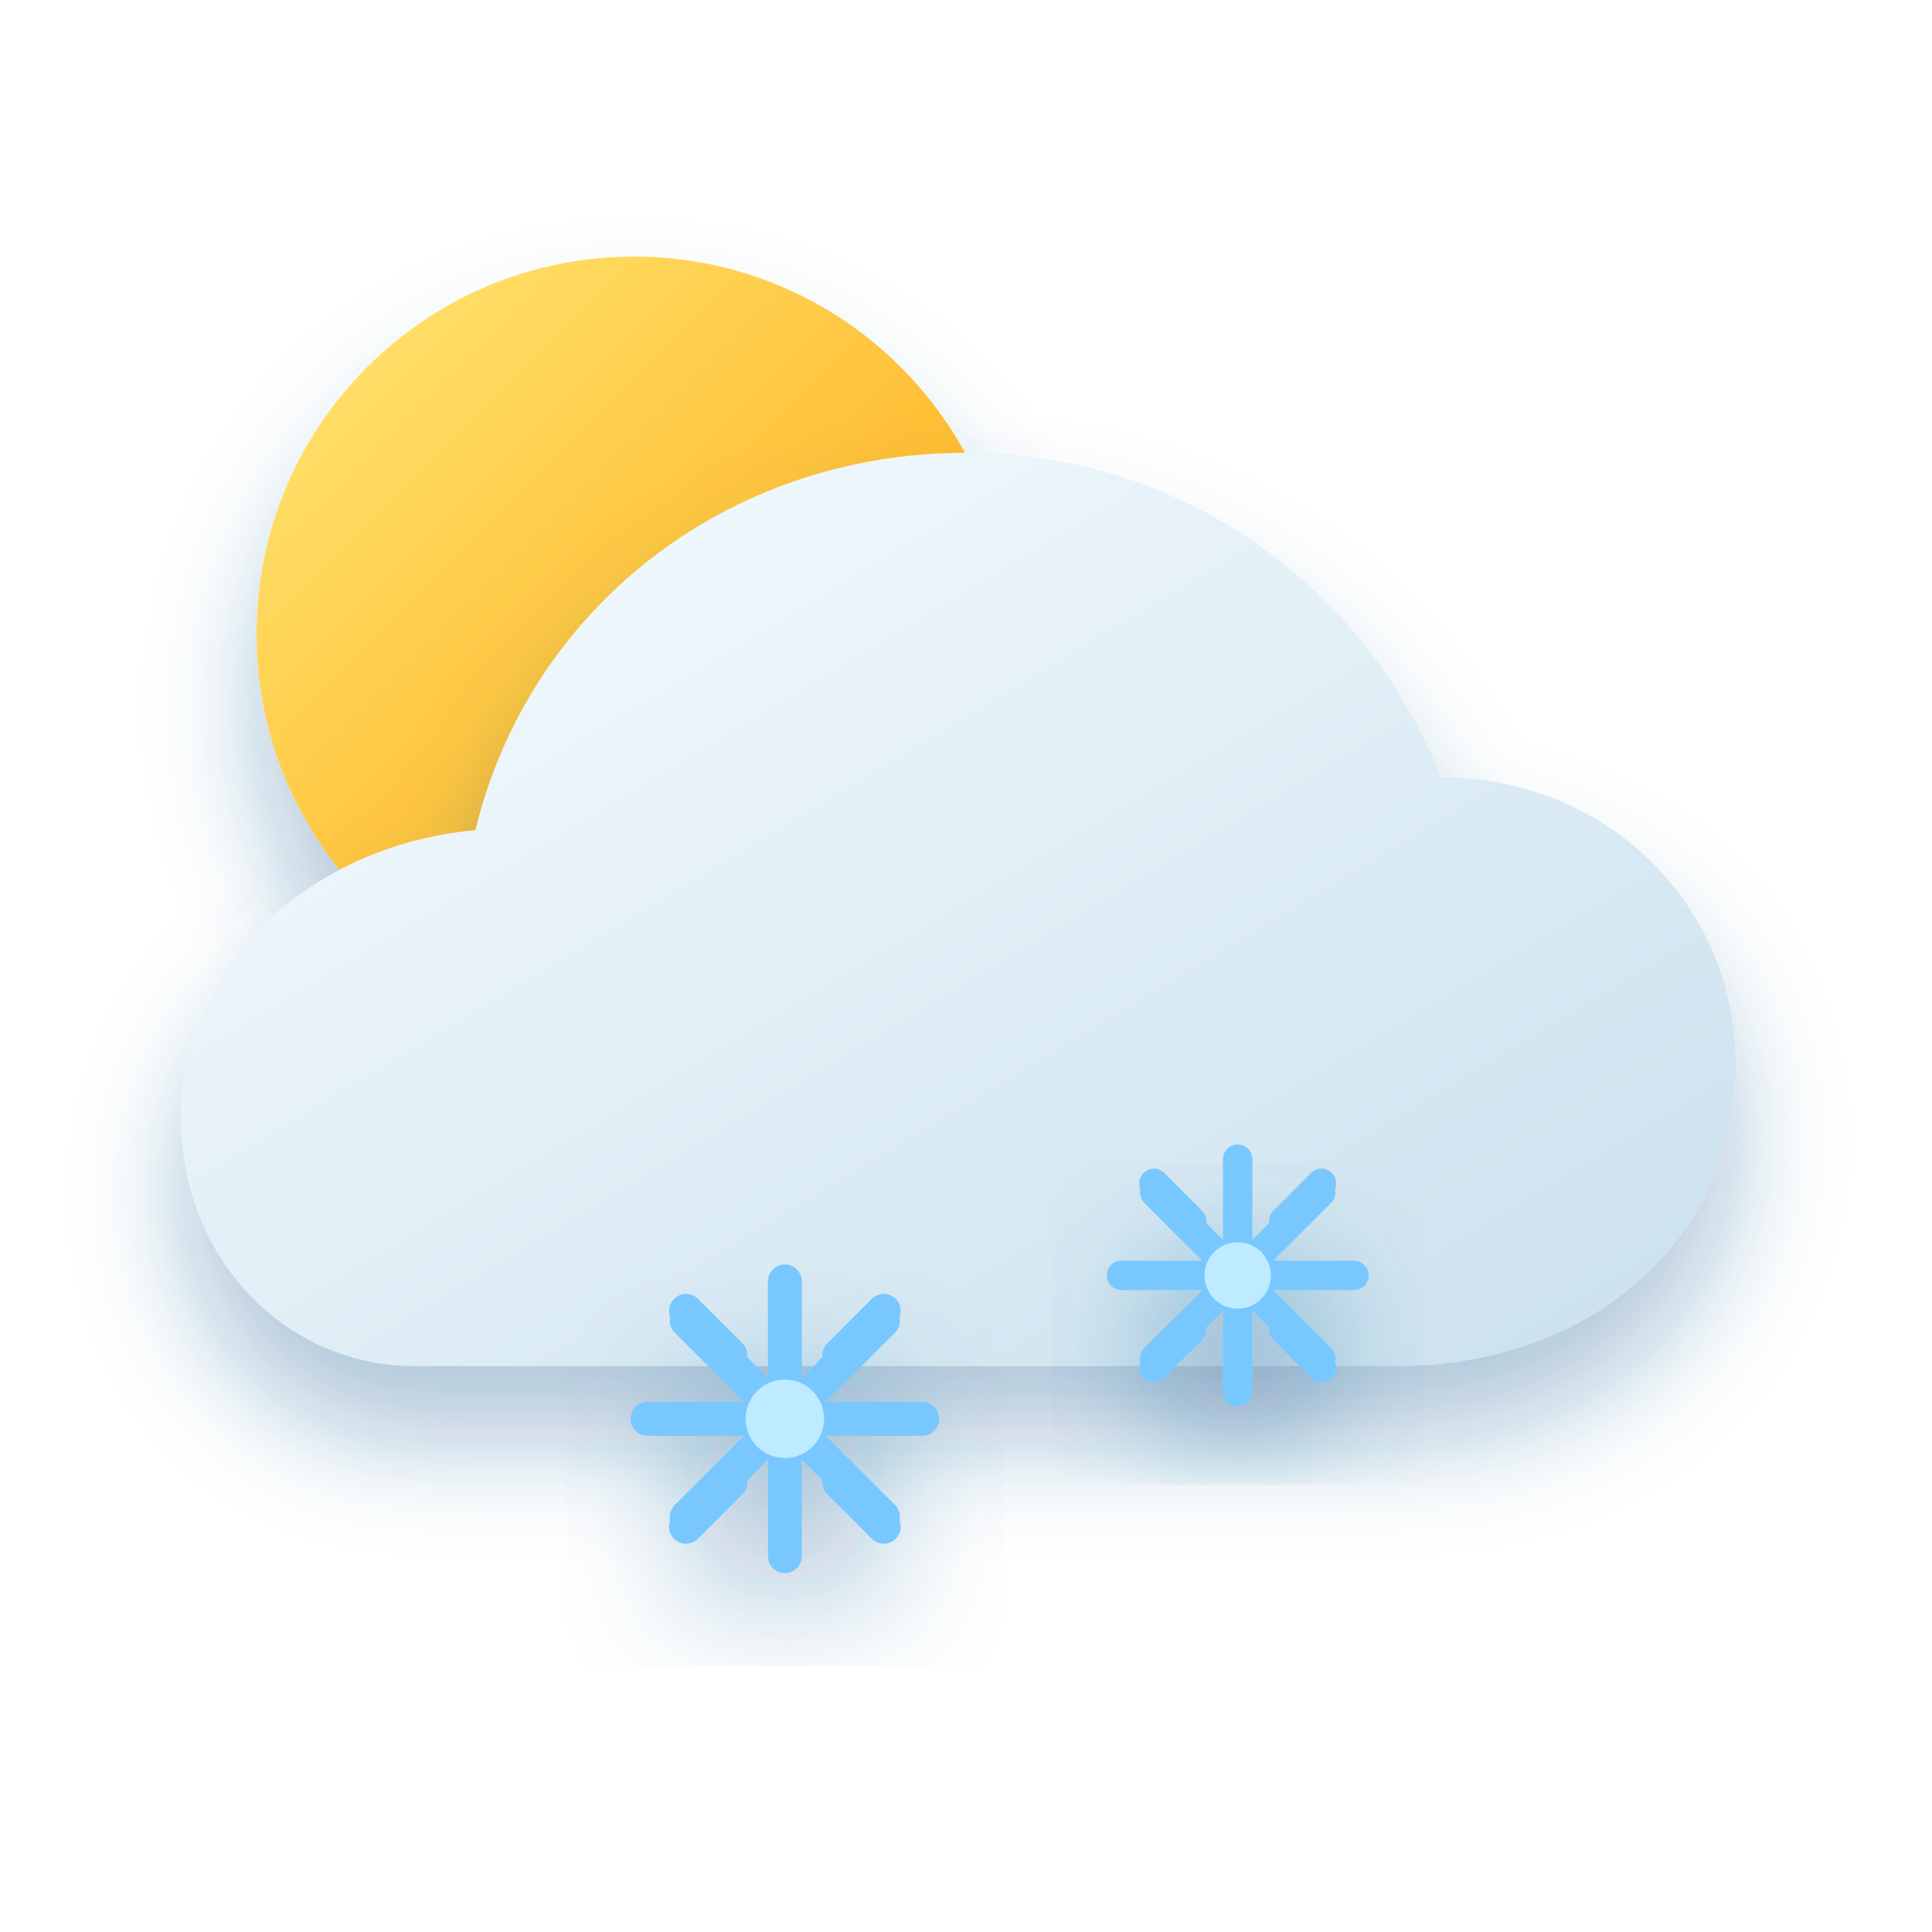
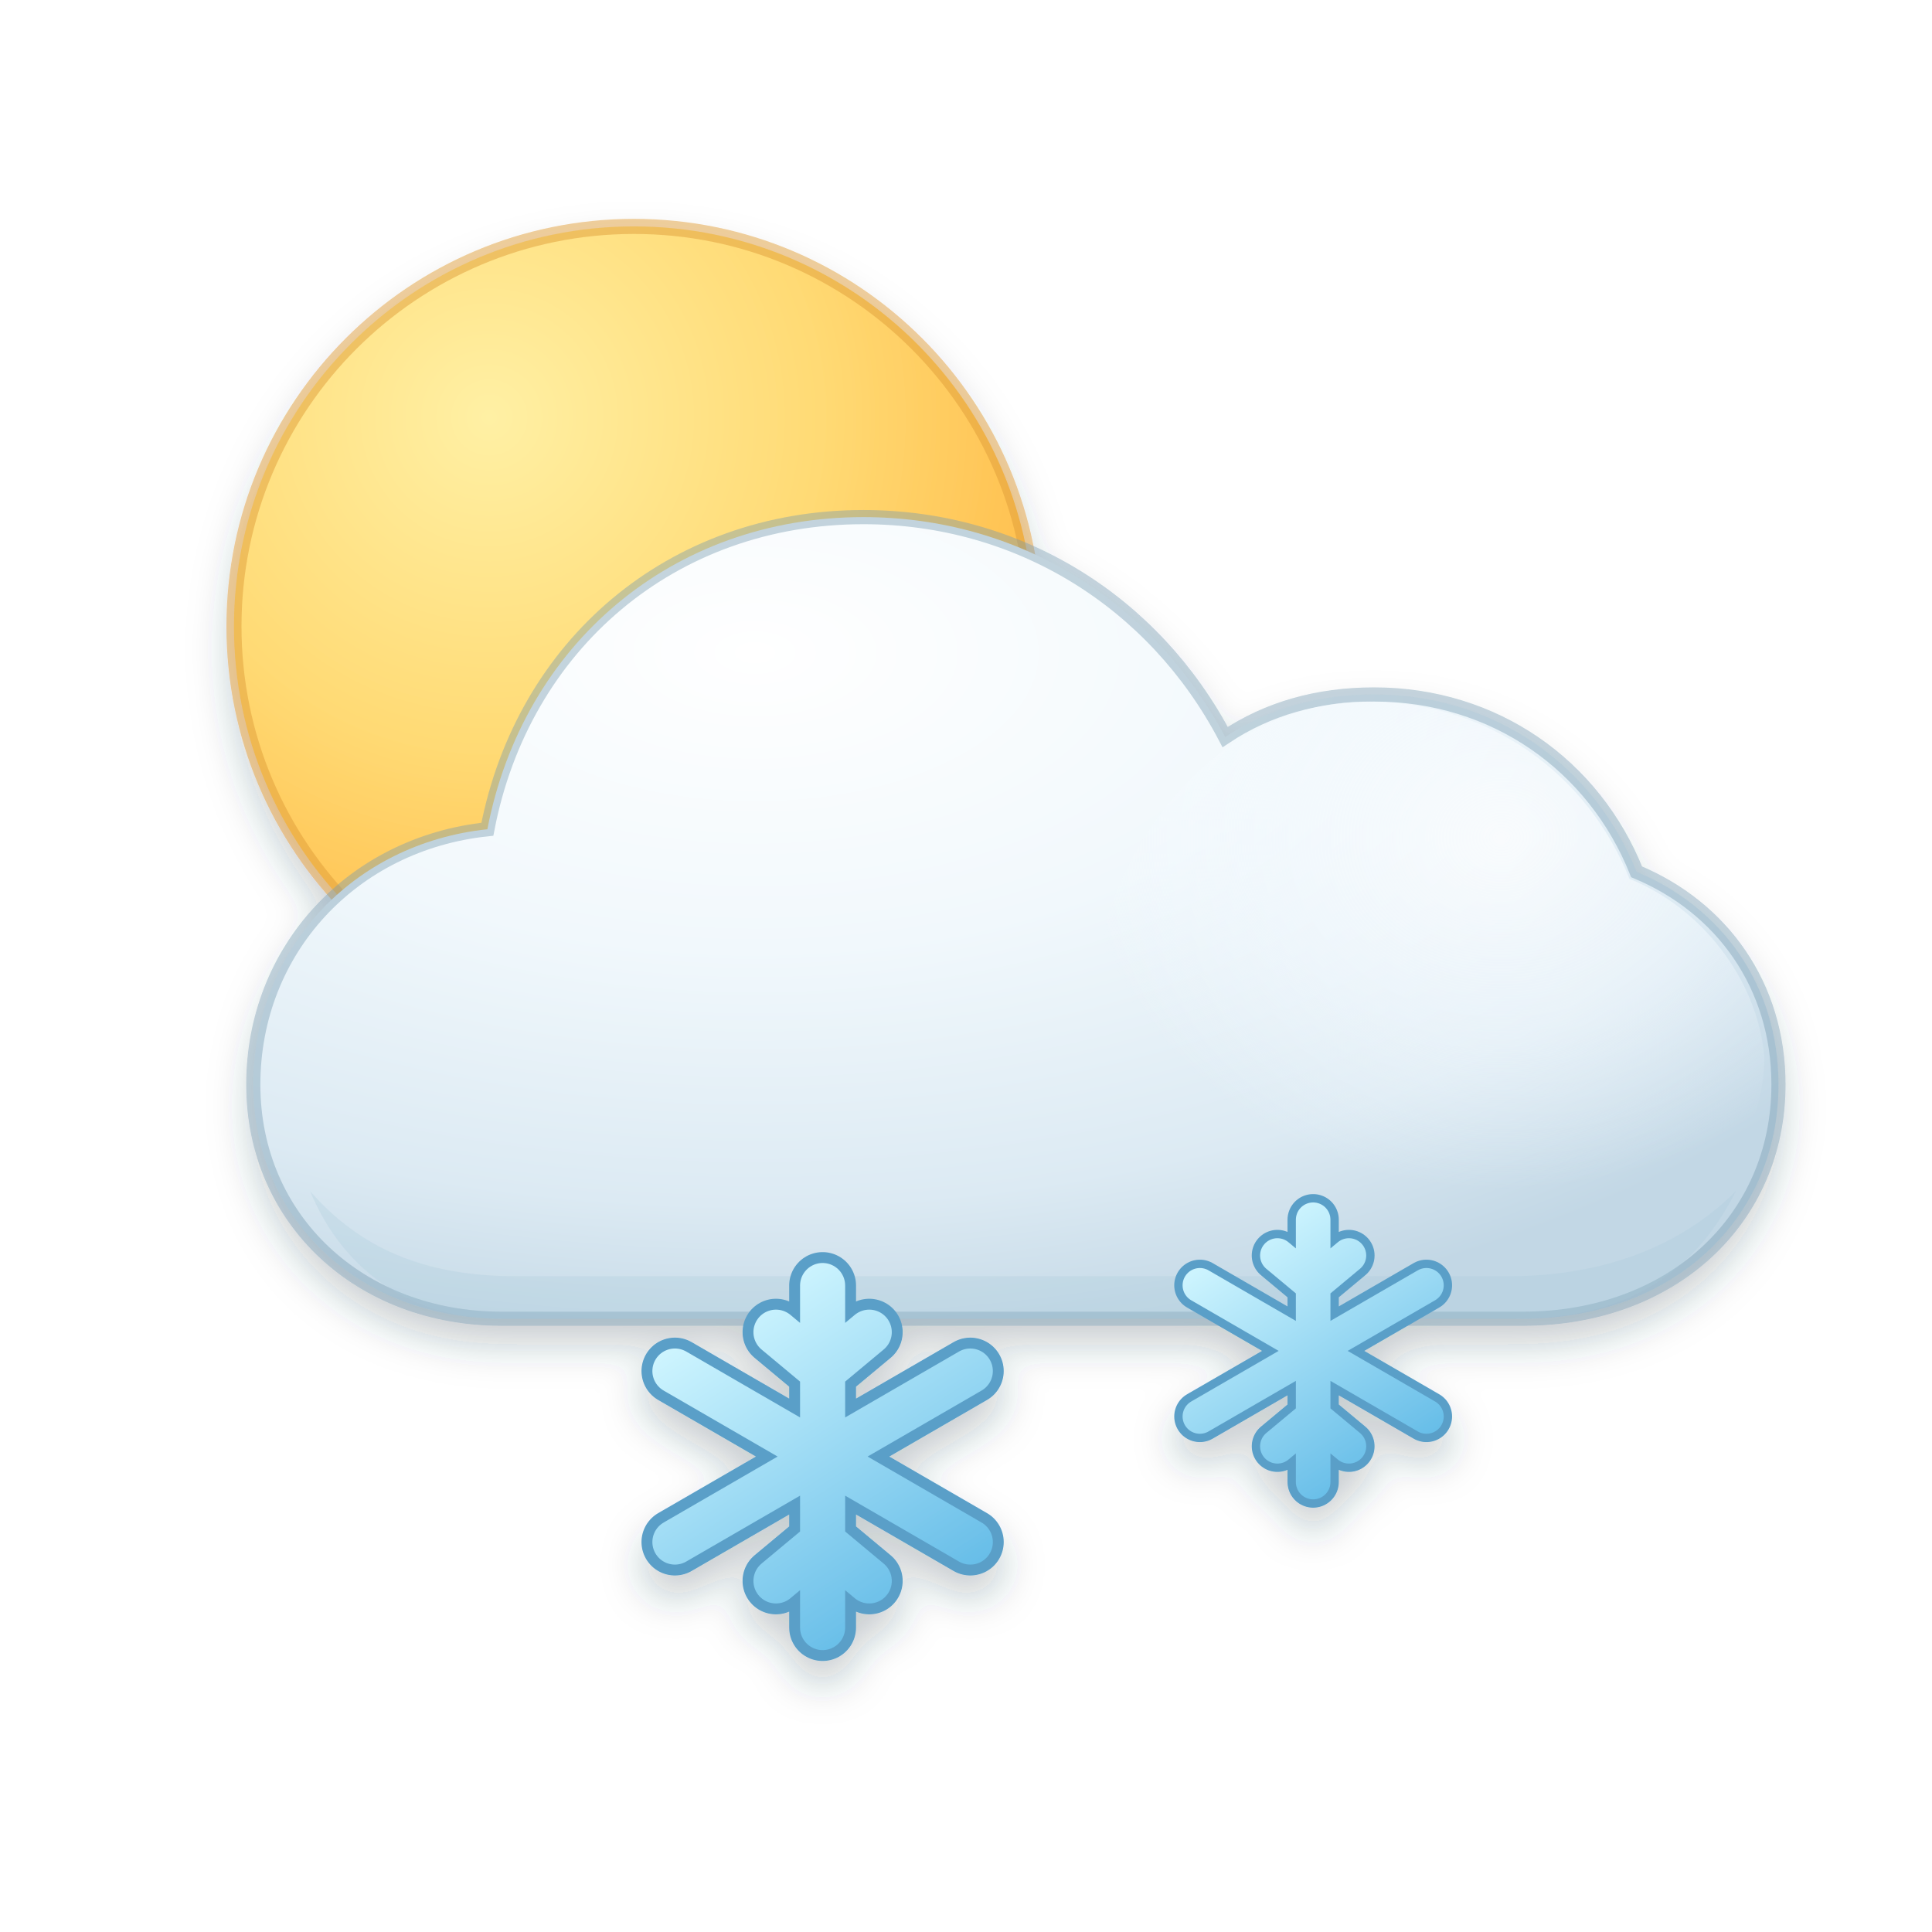
<svg xmlns="http://www.w3.org/2000/svg" viewBox="0 0 256 256" role="img" aria-label="snow-showers weather icon">
  <defs>
-     <filter id="shadow" x="-30%" y="-30%" width="160%" height="170%">
-       <feDropShadow dx="0" dy="10" stdDeviation="7" flood-color="#176097" flood-opacity=".34" />
+     <filter id="shadow" filterUnits="userSpaceOnUse" x="0" y="0" width="256" height="256">
+       <feDropShadow dx="0" dy="3" stdDeviation="2.6" flood-color="#173949" flood-opacity=".25" />
    </filter>
-     <linearGradient id="sun" x1="0" x2="1" y1="0" y2="1">
-       <stop offset="0" stop-color="#FFE978" />
-       <stop offset="1" stop-color="#FF9E00" />
-     </linearGradient>
-     <linearGradient id="moon" x1="0" x2="0" y1="0" y2="1">
-       <stop offset="0" stop-color="#FFE91F" />
-       <stop offset="1" stop-color="#FFB700" />
-     </linearGradient>
-     <linearGradient id="cloud" x1="0" x2="1" y1="0" y2="1">
-       <stop offset="0" stop-color="#F8FDFF" />
-       <stop offset="1" stop-color="#C9E0ED" />
-     </linearGradient>
-     <linearGradient id="rearCloud" x1="0" x2="1" y1="0" y2="1">
-       <stop offset="0" stop-color="#BFD9EA" />
-       <stop offset="1" stop-color="#8FB4CC" />
-     </linearGradient>
-     <linearGradient id="drop" x1="0" x2="0" y1="0" y2="1">
-       <stop offset="0" stop-color="#B6EAFF" />
-       <stop offset=".48" stop-color="#5BBDF8" />
-       <stop offset="1" stop-color="#168DE1" />
+     <radialGradient id="cloud" cx="33%" cy="17%" r="88%">
+       <stop stop-color="#FFFFFF" />
+       <stop offset=".42" stop-color="#F1F8FC" />
+       <stop offset=".78" stop-color="#DCEAF3" />
+       <stop offset="1" stop-color="#C2D7E5" />
+     </radialGradient>
+     <radialGradient id="cloudLight" cx="61%" cy="24%" r="62%">
+       <stop stop-color="#FFFFFF" stop-opacity=".75" />
+       <stop offset=".55" stop-color="#F6FBFF" stop-opacity=".48" />
+       <stop offset="1" stop-color="#F6FBFF" stop-opacity="0" />
+     </radialGradient>
+     <radialGradient id="sun" cx="32%" cy="24%" r="83%">
+       <stop stop-color="#FFF0A4" />
+       <stop offset=".50" stop-color="#FFDA74" />
+       <stop offset=".84" stop-color="#FFC04F" />
+       <stop offset="1" stop-color="#F4A335" />
+     </radialGradient>
+     <linearGradient id="ice" x1="18%" y1="4%" x2="72%" y2="100%">
+       <stop stop-color="#D0F6FF" />
+       <stop offset="1" stop-color="#66BDE8" />
    </linearGradient>
  </defs>
-   <circle filter="url(#shadow)" cx="84" cy="84" r="50" fill="url(#sun)" />
-   <path filter="url(#shadow)" fill="url(#cloud)" d="M55 181h130c26 0 45-17 45-40 0-21-17-38-39-38-10-25-34-43-63-43-32 0-58 21-65 50-22 2-39 18-39 38 0 19 14 33 31 33Z" />
-   <g filter="url(#shadow)" stroke-linecap="round" stroke-linejoin="round">
-     <g stroke="#78C8FF" stroke-width="4.5">
-       <path d="M104 169.8v36.4M85.8 188h36.4M91.0 175.0l26.0 26.0M117.0 175.0l-26.0 26.0M96.8 179.6l-5.9 -5.9M111.2 179.6l5.9 -5.9M96.8 196.4l-5.9 5.9M111.2 196.4l5.9 5.9" />
+   <g filter="url(#shadow)">
+     <circle cx="84" cy="83" r="53" fill="url(#sun)" stroke="#DC9B38" stroke-opacity=".48" stroke-width="2" />
+     <g transform="translate(11 14) scale(.94)">
+       <path d="M59 171C39 171 24 157 24 138c0-19 14-34 33-36 5-26 26-44 53-44 22 0 41 12 51 31 6-4 13-6 21-6 17 0 31 10 37 25 12 5 20 16 20 30 0 19-15 33-36 33Z" fill="url(#cloud)" stroke="#779BB0" stroke-opacity=".42" stroke-width="2" />
+       <path d="M142 127c1-21 17-43 39-43 17 0 31 10 37 25 10 4 18 14 19 25 0 17-16 30-42 30-29 0-54-12-53-37Z" fill="url(#cloudLight)" />
+       <path d="M32 153c7 8 16 12 29 12h140c13 0 24-4 32-12-6 12-16 18-31 18H59c-12 0-22-6-27-18Z" fill="#A8C8D9" opacity=".26" />
    </g>
-     <circle cx="104" cy="188" r="5.2" fill="#BEEBFF" />
-   </g>
-   <g filter="url(#shadow)" stroke-linecap="round" stroke-linejoin="round">
-     <g stroke="#78C8FF" stroke-width="3.9">
-       <path d="M164 153.6v30.8M148.6 169h30.8M153.0 158.0l22.0 22.0M175.0 158.0l-22.0 22.0M157.9 161.8l-5.0 -5.0M170.1 161.8l5.0 -5.0M157.9 176.2l-5.0 5.0M170.1 176.2l5.0 5.0" />
+     <g transform="translate(109 193) scale(1.03)" fill="none" stroke-linecap="round" stroke-linejoin="round">
+       <path d="M0-22v44M-19-11l38 22M-19 11l38-22M-6-16l6 5 6-5M-6 16l6-5 6 5" stroke="#5A9FC8" stroke-width="8.6" />
+       <path d="M0-22v44M-19-11l38 22M-19 11l38-22M-6-16l6 5 6-5M-6 16l6-5 6 5" stroke="url(#ice)" stroke-width="5.8" />
    </g>
-     <circle cx="164" cy="169" r="4.4" fill="#BEEBFF" />
+     <g transform="translate(174 179) scale(0.79)" fill="none" stroke-linecap="round" stroke-linejoin="round">
+       <path d="M0-22v44M-19-11l38 22M-19 11l38-22M-6-16l6 5 6-5M-6 16l6-5 6 5" stroke="#5A9FC8" stroke-width="8.6" />
+       <path d="M0-22v44M-19-11l38 22M-19 11l38-22M-6-16l6 5 6-5M-6 16l6-5 6 5" stroke="url(#ice)" stroke-width="5.8" />
+     </g>
  </g>
</svg>
